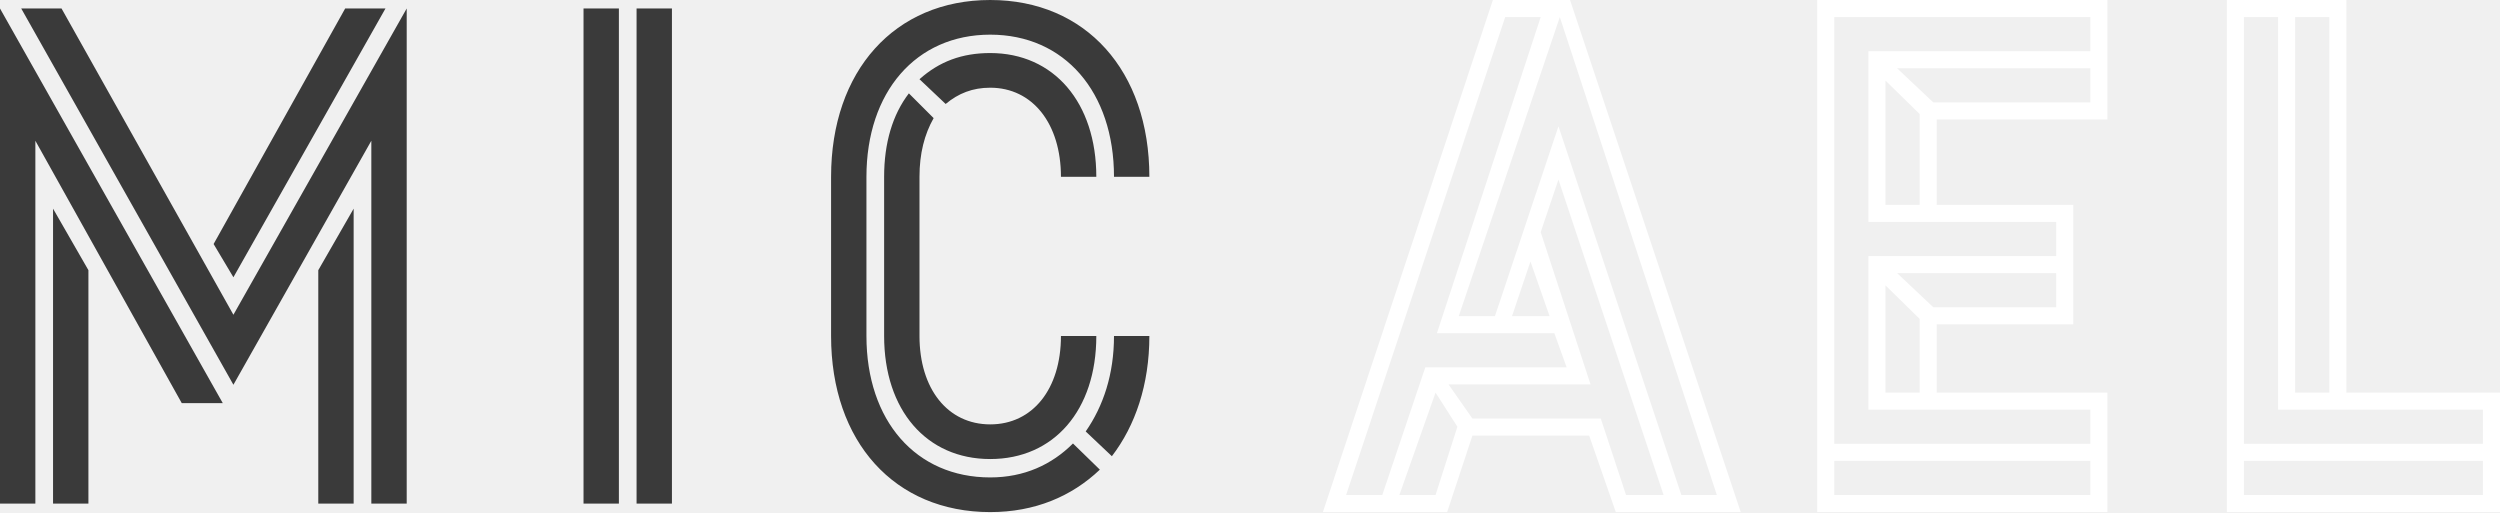
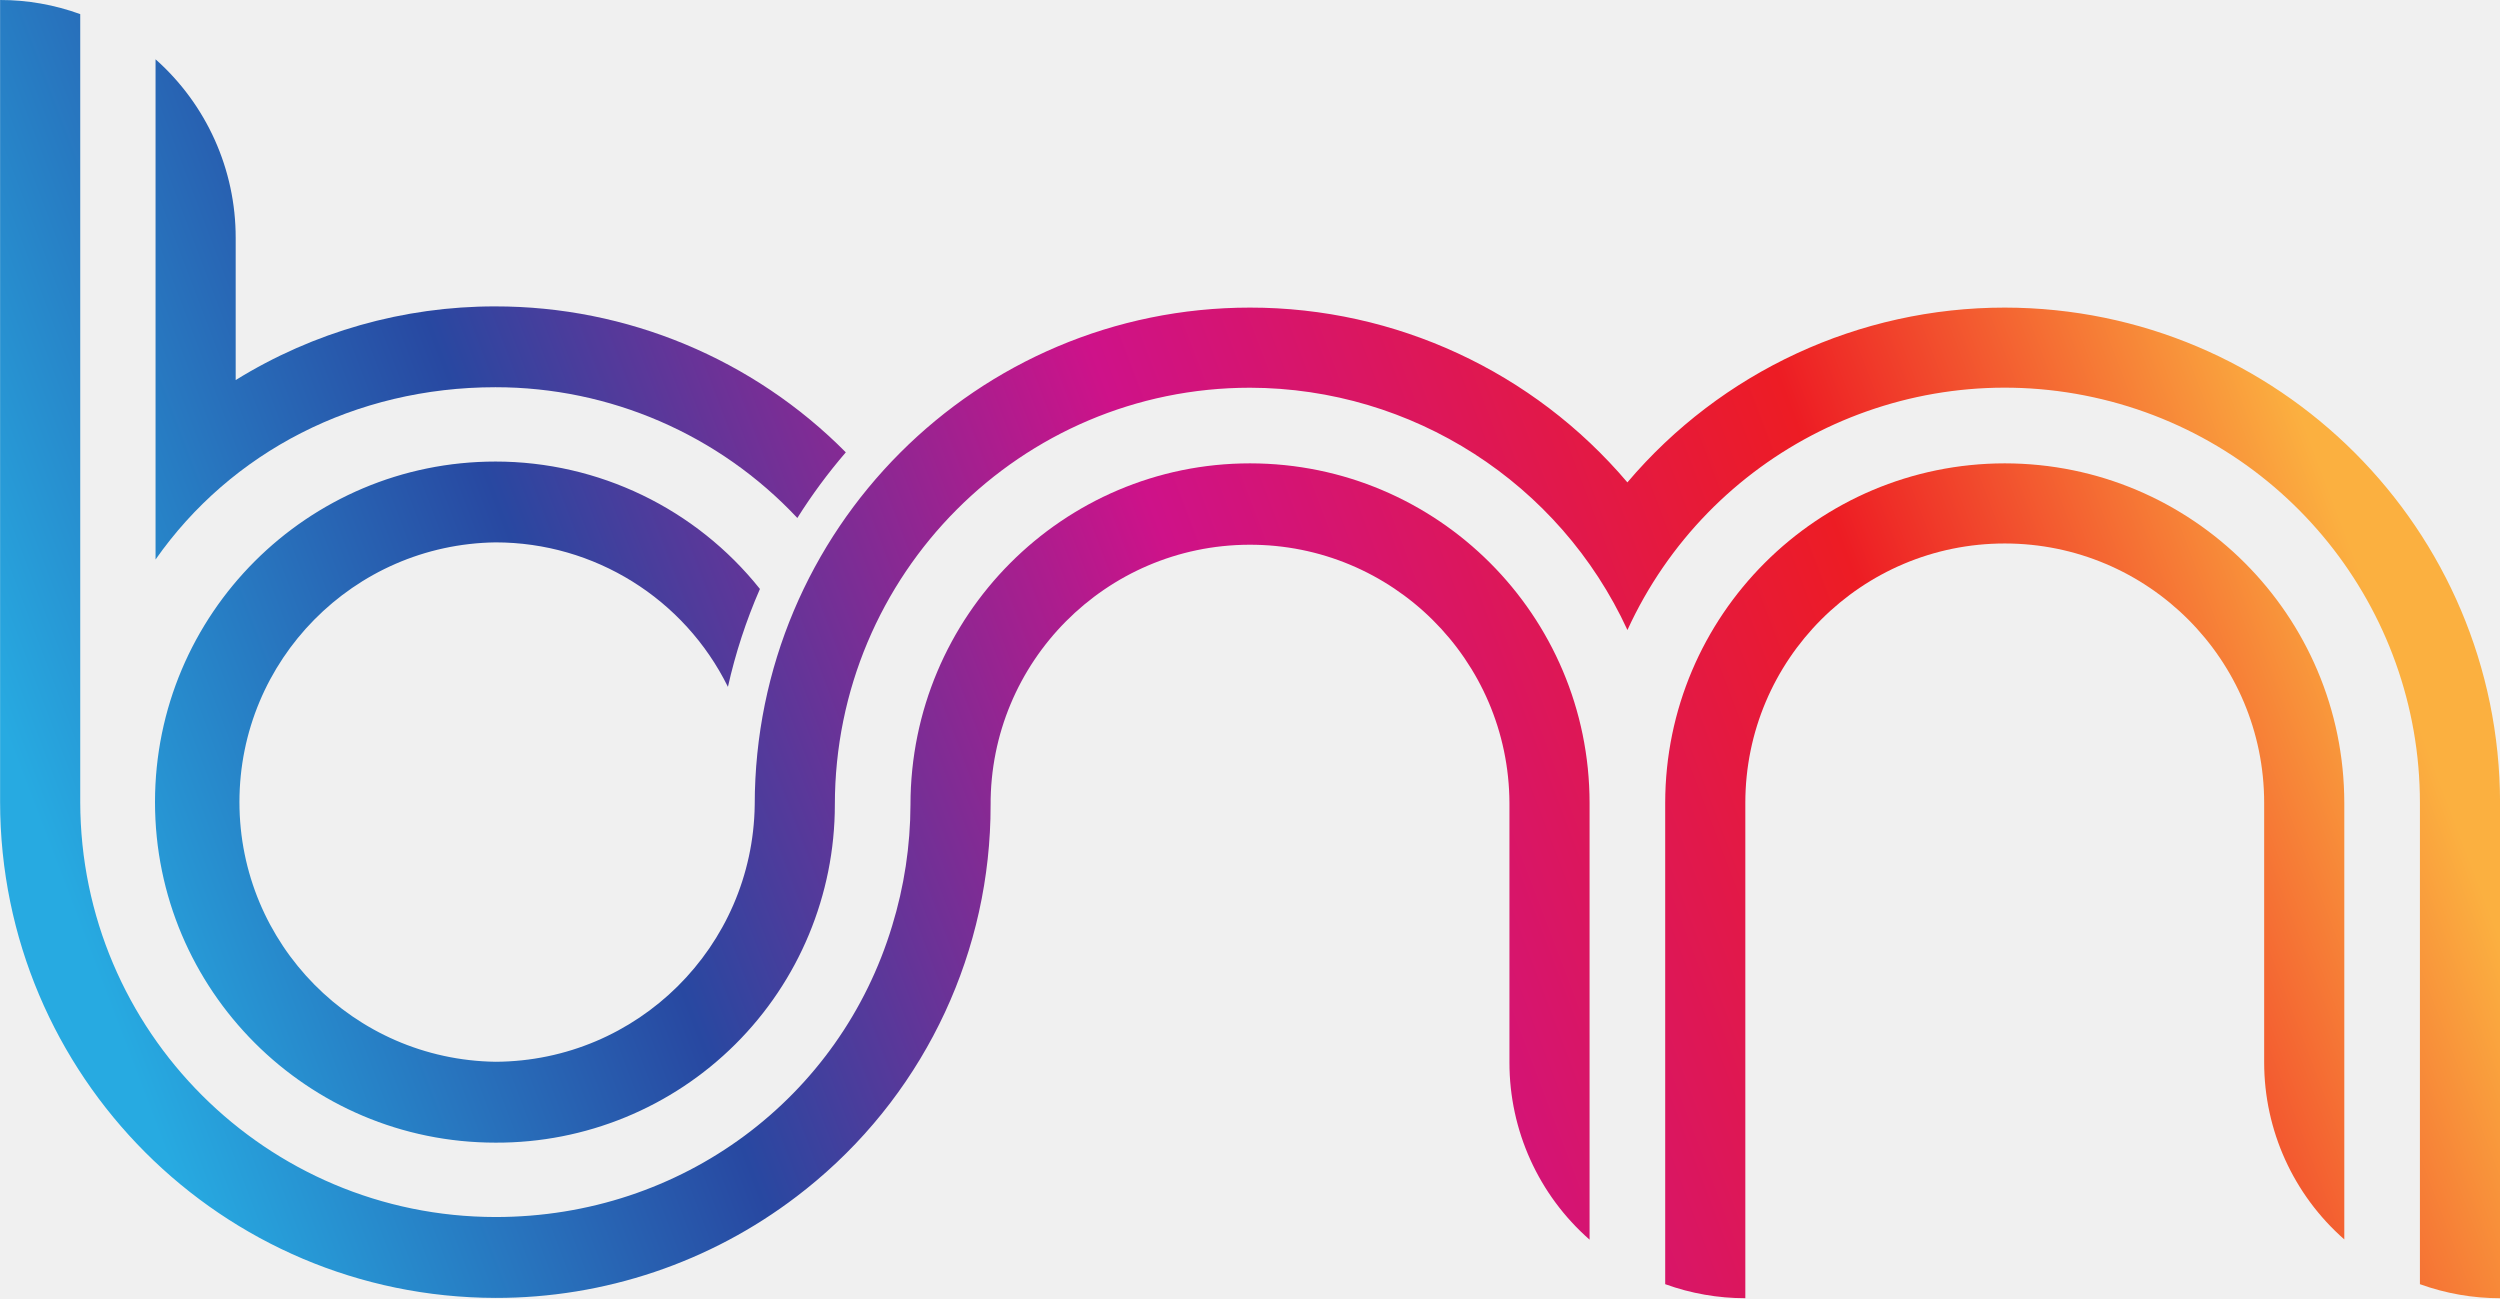
- <svg xmlns="http://www.w3.org/2000/svg" width="175.752" height="36" viewBox="0 0 175.752 36" class="css-1j8o68f" version="1.1" id="svg9">
-   <defs id="SvgjsDefs3689" />
-   <g id="SvgjsG3690" featurekey="nameLeftFeature-0" transform="matrix(2.486188,0,0,2.486188,-6.21547,-13.07735)" fill="#3a3a3a">
-     <path d="M7.64 16.66 l-4.14 -7.42 l0 10.26 l-1 0 l0 -14 l6.3 11.16 l-1.16 0 z M14 19.5 l-1 0 l0 -10.26 l-3.9 6.9 l-6 -10.64 l1.14 0 l4.86 8.66 l4.9 -8.66 l0 14 z M12.26 5.5 l1.14 0 l-4.3 7.6 l-0.56 -0.94 z M5 19.5 l-1 0 l0 -8.34 l1 1.74 l0 6.6 z M11.5 19.5 l0 -6.6 l1 -1.74 l0 8.34 l-1 0 z M19 5.5 l1 0 l0 14 l-1 0 l0 -14 z M20.5 5.5 l1 0 l0 14 l-1 0 l0 -14 z M26 10.26 c0 -3 1.8 -5 4.5 -5 s4.5 2 4.5 5 l-1 0 c0 -2.4 -1.4 -4.02 -3.5 -4.02 s-3.5 1.62 -3.5 4.02 l0 4.5 c0 2.4 1.4 4 3.5 4 c0.96 0 1.74 -0.36 2.34 -0.96 l0.76 0.74 c-0.8 0.76 -1.84 1.2 -3.1 1.2 c-2.7 0 -4.5 -1.98 -4.5 -4.98 l0 -4.5 z M30.5 7.74 c-0.5 0 -0.9 0.16 -1.26 0.46 l-0.74 -0.7 c0.56 -0.5 1.2 -0.74 2 -0.74 c1.8 0 3 1.4 3 3.5 l-1 0 c0 -1.5 -0.8 -2.52 -2 -2.52 z M30.5 17.26 c1.2 0 2 -1 2 -2.5 l1 0 c0 2.1 -1.2 3.48 -3 3.48 s-3 -1.38 -3 -3.48 l0 -4.5 c0 -0.96 0.24 -1.76 0.7 -2.36 l0.7 0.7 c-0.26 0.46 -0.4 1 -0.4 1.66 l0 4.5 c0 1.5 0.8 2.5 2 2.5 z M35 14.76 c0 1.38 -0.4 2.54 -1.06 3.4 l-0.74 -0.7 c0.5 -0.72 0.8 -1.62 0.8 -2.7 l1 0 z" id="path3" />
-   </g>
-   <g id="SvgjsG3691" featurekey="nameRightFeature-0" transform="matrix(2.4,0,0,2.4,92.376,-12)" fill="#ffffff">
-     <path d="M4.64 17.76 l-0.74 2.24 l-3.64 0 l4.98 -15 l2.26 0 l5 15 l-3.66 0 l-0.78 -2.24 l-3.42 0 z M3.6 14.76 l3.04 -9.26 l-1.04 0 l-4.66 14 l1.06 0 l1.26 -3.74 l4.14 0 l-0.36 -1 l-3.44 0 z M7.16 8.7 l3.6 10.8 l1.04 0 l-4.6 -14 l-2.96 8.76 l1.06 0 z M3.94 16.26 l0.7 1 l3.76 0 l0.74 2.24 l1.1 0 l-3.08 -9.24 l-0.52 1.54 l1.46 4.46 l-4.16 0 z M6.34 12.66 l-0.54 1.6 l1.1 0 z M4.2 17.5 l-0.64 -1 l-1.06 3 l1.06 0 z M18.24 14.5 l0 2 l5 0 l0 3.5 l-8.5 0 l0 -15 l8.5 0 l0 3.5 l-5 0 l0 2.5 l4 0 l0 3.5 l-4 0 z M15.24 5.5 l0 12.5 l7.5 0 l0 -1 l-6.5 0 l0 -4.5 l5.5 0 l0 -1 l-5.5 0 l0 -5 l6.5 0 l0 -1 l-7.5 0 z M22.74 7 l-5.66 0 l1.06 1 l4.6 0 l0 -1 z M16.74 11 l1 0 l0 -2.66 l-1 -0.98 l0 3.64 z M21.74 13 l-4.66 0 l1.06 1 l3.6 0 l0 -1 z M16.74 16.5 l1 0 l0 -2.16 l-1 -0.98 l0 3.14 z M22.74 18.5 l-7.5 0 l0 1 l7.5 0 l0 -1 z M30.24 5 l0 11.5 l4.5 0 l0 3.5 l-8 0 l0 -15 l3.5 0 z M27.24 18 l7 0 l0 -1 l-6 0 l0 -11.5 l-1 0 l0 12.5 z M28.74 16.5 l1 0 l0 -11 l-1 0 l0 11 z M34.24 18.5 l-7 0 l0 1 l7 0 l0 -1 z" id="path6" />
-   </g>
+ <svg xmlns="http://www.w3.org/2000/svg" xmlns:xlink="http://www.w3.org/1999/xlink" id="Layer_1" data-name="Layer 1" viewBox="0 0 499.19 259.22">
+   <defs>
+     <style>.cls-1{fill:url(#linear-gradient);}.cls-2{fill:url(#linear-gradient-2);}.cls-3{fill:url(#linear-gradient-3);}.cls-4{fill:url(#linear-gradient-4);}</style>
+     <linearGradient id="linear-gradient" x1="213.28" y1="548.64" x2="634.82" y2="388.19" gradientUnits="userSpaceOnUse">
+       <stop offset="0" stop-color="#27aae1" />
+       <stop offset="0.24" stop-color="#2848a1" />
+       <stop offset="0.51" stop-color="#ce1289" />
+       <stop offset="0.79" stop-color="#ed1c24" />
+       <stop offset="1" stop-color="#fbb040" />
+     </linearGradient>
+     <linearGradient id="linear-gradient-2" x1="133.8" y1="339.85" x2="555.34" y2="179.39" xlink:href="#linear-gradient" />
+     <linearGradient id="linear-gradient-3" x1="198.07" y1="508.69" x2="619.62" y2="348.23" xlink:href="#linear-gradient" />
+     <linearGradient id="linear-gradient-4" x1="163.83" y1="418.72" x2="585.36" y2="258.26" xlink:href="#linear-gradient" />
+   </defs>
+   <path class="cls-1" d="M550.7,332.2A67.87,67.87,0,0,0,482.9,400v96.1a46.84,46.84,0,0,0,16,2.8V400a51.8,51.8,0,1,1,103.6,0v51.8a47,47,0,0,0,16,35.36V400h0a67.85,67.85,0,0,0-67.8-67.8Z" transform="translate(-150.4 -239.68)" />
+   <path class="cls-2" d="M249.33,317a82.56,82.56,0,0,1,60.28,26.11A108.4,108.4,0,0,1,319.29,330a98.46,98.46,0,0,0-70-29.14h0a98.29,98.29,0,0,0-51.83,14.71V287.18a47.58,47.58,0,0,0-16-35.66V351.4C196.51,329.9,221.34,317,249.33,317Z" transform="translate(-150.4 -239.68)" />
+   <path class="cls-3" d="M550.7,301.1A98.71,98.71,0,0,0,475.35,336,98.71,98.71,0,0,0,400,301.1c-54.51,0-98.86,44.26-98.9,99.23v.07h0a52,52,0,0,1-51.75,51.29h0a51.86,51.86,0,0,1,0-103.71h0a51.76,51.76,0,0,1,46.4,28.85,107,107,0,0,1,6.39-19.55,67.55,67.55,0,0,0-52.79-25.44h0a68,68,0,0,0,0,136h0A67.47,67.47,0,0,0,317.1,400.4h0c0-46.11,37.19-83.3,82.9-83.3a83.17,83.17,0,0,1,75.36,48.38A82.88,82.88,0,0,1,633.6,400v96.1a46.84,46.84,0,0,0,16,2.8V400A99,99,0,0,0,550.7,301.1ZM301.11,400.4h0C301.12,400.52,301.12,400.46,301.11,400.4Z" transform="translate(-150.4 -239.68)" />
+   <path class="cls-4" d="M400,332.2c-37.36,0-67.76,30.45-67.8,68.13v.07h0a83.38,83.38,0,0,1-3.66,24.15c-10.36,34.28-41.87,58.14-79.19,58.14a83,83,0,0,1-82.93-82.85V242.5a46.61,46.61,0,0,0-16-2.82V399.84a99.09,99.09,0,0,0,98.93,99h0a98.82,98.82,0,0,0,60.14-20.27h0c1.32-1,2.62-2.05,3.89-3.12l0,0a97.94,97.94,0,0,0,34.82-75,51.8,51.8,0,1,1,103.6-.4v51.8a47,47,0,0,0,16,35.36V400h0A67.85,67.85,0,0,0,400,332.2Zm-67.8,68.2h0C332.21,400.52,332.21,400.46,332.2,400.4Z" transform="translate(-150.4 -239.68)" />
</svg>
